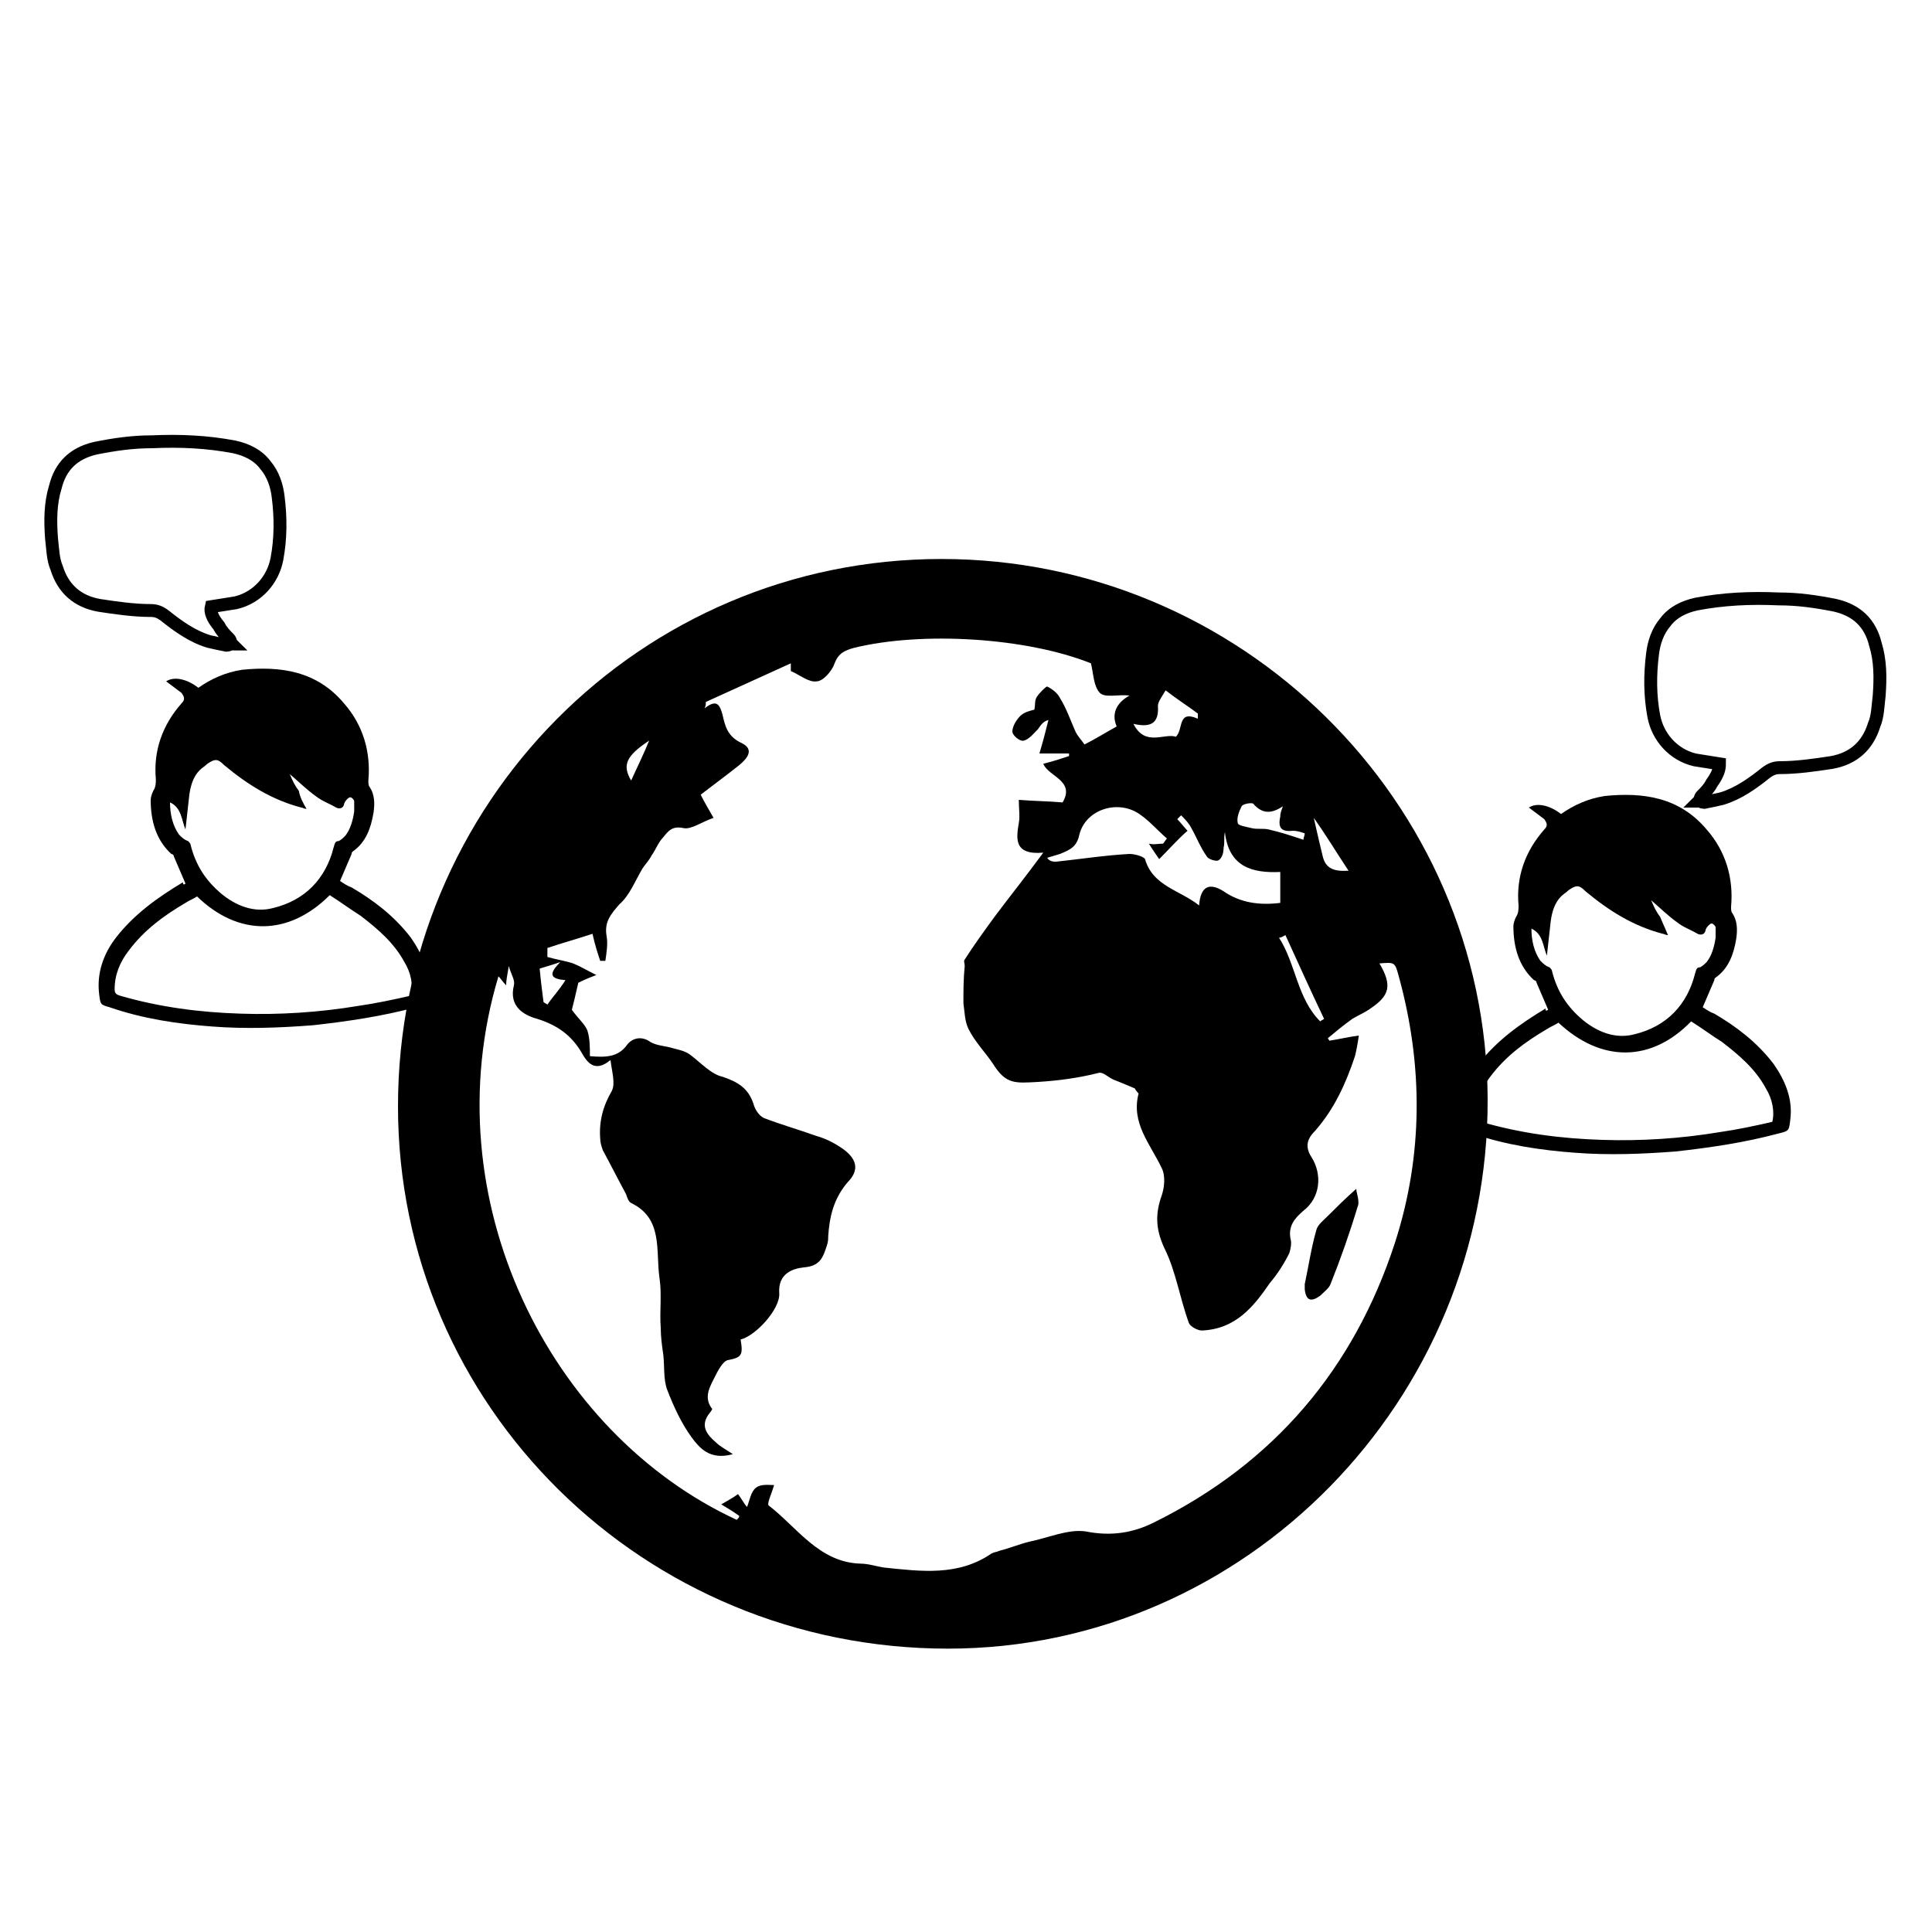
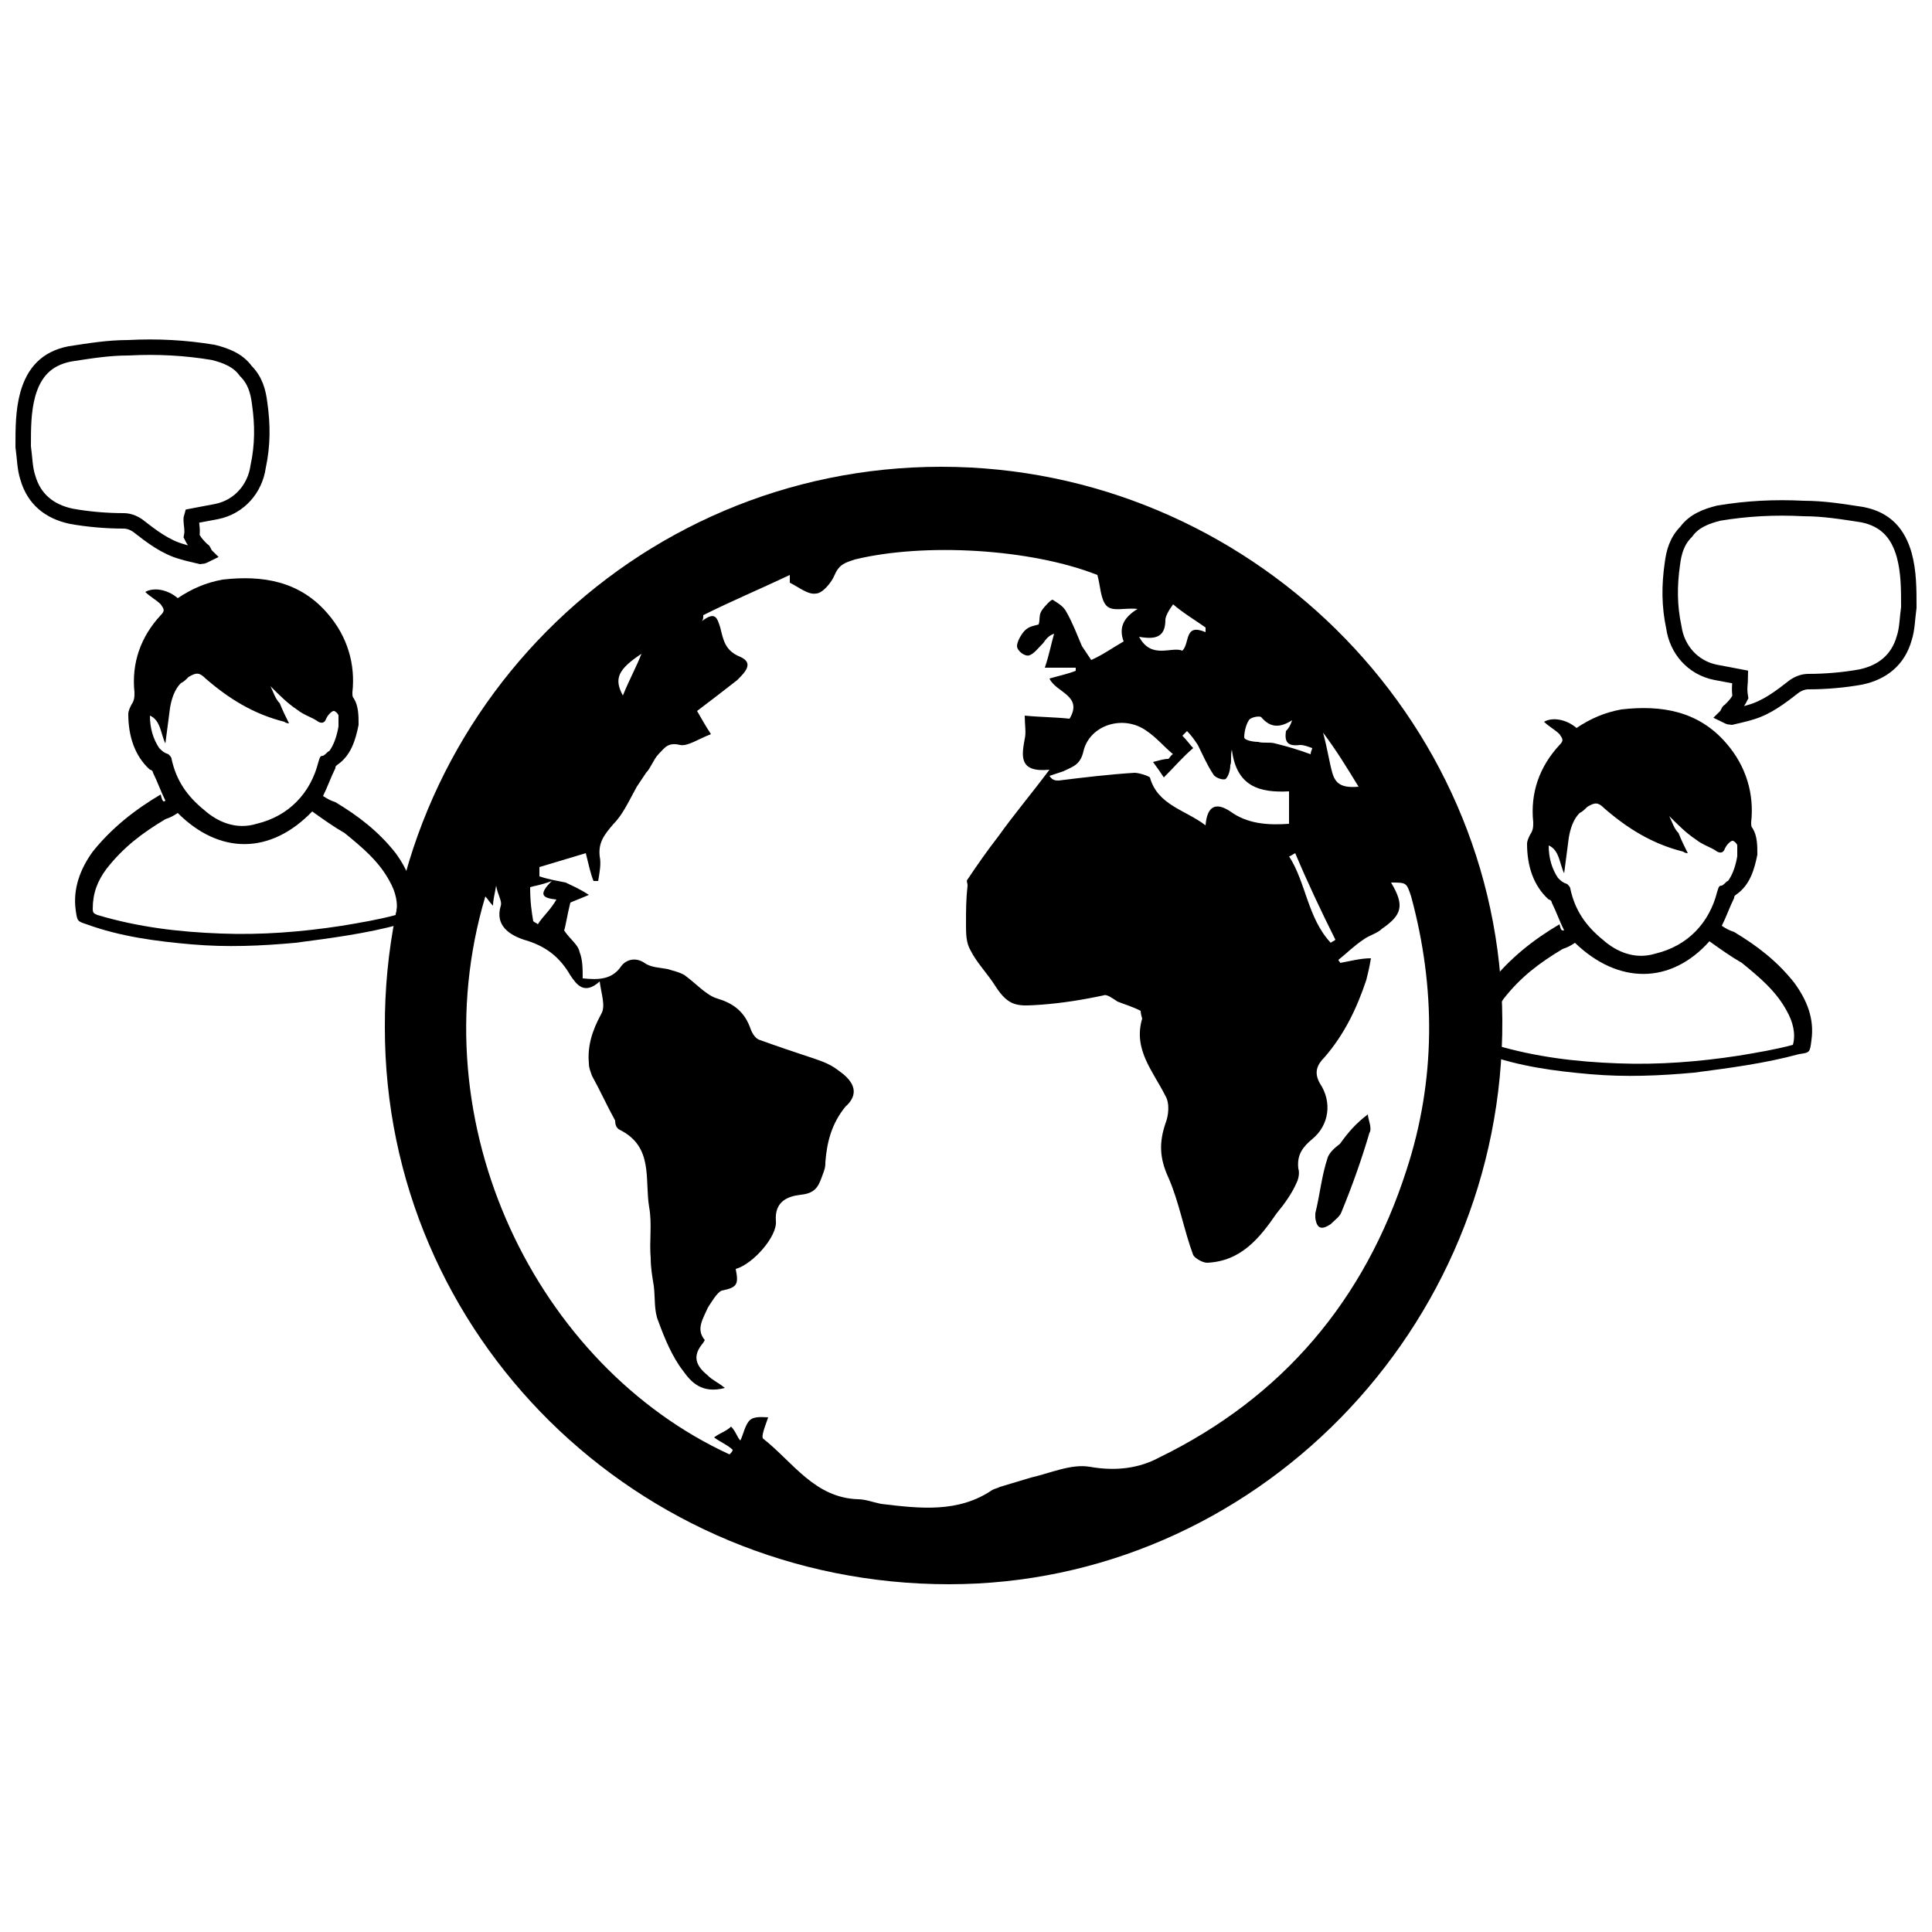
- <svg xmlns="http://www.w3.org/2000/svg" version="1.1" id="Layer_1" x="0px" y="0px" viewBox="1110 -60 150 150" style="enable-background:new 1110 -60 150 150;" xml:space="preserve">
+ <svg xmlns="http://www.w3.org/2000/svg" version="1.1" id="Layer_1" x="0px" y="0px" viewBox="-391.5 218.5 125 125" style="enable-background:new -391.5 218.5 125 125;" xml:space="preserve">
  <style type="text/css">
	.st0{fill:none;stroke:#000000;stroke-miterlimit:10;}
</style>
-   <g id="XMLID_16007_">
-     <path id="XMLID_16010_" d="M1183.1-16.6c23.2,0,42.3,18.8,42.4,41.9c0.1,23.4-18.8,42.7-41.9,42.7c-23.6,0-42.7-18.8-42.7-42.1   C1140.9,2.4,1159.7-16.6,1183.1-16.6z M1198.1,24.5c-0.7-0.3-1.2-0.5-1.7-0.7c-0.4-0.2-0.8-0.6-1.1-0.5c-1.6,0.4-3.1,0.6-4.7,0.7   c-1.8,0.1-2.5,0.2-3.5-1.4c-0.6-0.9-1.4-1.7-1.9-2.7c-0.3-0.6-0.3-1.3-0.4-2c0-1,0-1.9,0.1-2.9c0-0.2-0.1-0.4,0-0.5   c0.7-1.1,1.5-2.2,2.3-3.3c1.2-1.6,2.4-3.1,3.8-5c-2.3,0.2-2.1-1.1-1.9-2.3c0.1-0.5,0-1.1,0-1.8c1.2,0.1,2.3,0.1,3.4,0.2   c1-1.7-1.1-2-1.5-3c0.8-0.2,1.4-0.4,2-0.6c0-0.1,0-0.1,0-0.2c-0.7,0-1.4,0-2.3,0c0.3-1,0.5-1.8,0.7-2.6c-0.4,0.1-0.6,0.4-0.8,0.7   c-0.3,0.3-0.7,0.8-1.1,0.9c-0.3,0.1-0.9-0.4-0.9-0.7c0-0.4,0.3-0.9,0.6-1.2c0.3-0.3,0.7-0.4,1.1-0.5c0.1-0.3,0-0.7,0.2-1   c0.2-0.3,0.7-0.8,0.8-0.8c0.4,0.2,0.8,0.5,1,0.9c0.5,0.8,0.8,1.7,1.2,2.6c0.2,0.4,0.5,0.7,0.7,1c0.8-0.4,1.6-0.9,2.5-1.4   c-0.4-0.9-0.1-1.8,1-2.4c-0.9-0.1-1.9,0.2-2.3-0.2c-0.5-0.5-0.5-1.5-0.7-2.3c-5-2-13.1-2.5-18.4-1.2c-0.7,0.2-1.2,0.4-1.5,1.2   c-0.2,0.6-0.9,1.4-1.4,1.4c-0.6,0.1-1.3-0.5-2-0.8c0-0.2,0-0.4,0-0.6c-2.2,1-4.4,2-6.6,3c0,0.2,0,0.3-0.1,0.5   c1-0.8,1.2-0.2,1.4,0.5c0.2,0.9,0.4,1.7,1.5,2.2c1,0.5,0.4,1.2-0.2,1.7c-1,0.8-2.1,1.6-3,2.3c0.3,0.6,0.6,1.1,1,1.8   c-0.9,0.3-1.7,0.9-2.3,0.8c-0.9-0.2-1.2,0.2-1.6,0.7c-0.4,0.4-0.6,1-0.9,1.4c-0.2,0.4-0.5,0.7-0.7,1c-0.6,1-1,2.1-1.8,2.8   c-0.7,0.8-1.2,1.4-1,2.5c0.1,0.6,0,1.2-0.1,1.9c-0.1,0-0.3,0-0.4,0c-0.2-0.6-0.4-1.2-0.6-2.1c-1.2,0.4-2.3,0.7-3.5,1.1   c0,0.2,0,0.5,0,0.7c0.7,0.2,1.4,0.3,2,0.5c0.5,0.2,1,0.5,1.8,0.9c-0.8,0.3-1.2,0.5-1.4,0.6c-0.2,0.9-0.4,1.7-0.5,2.1   c0.5,0.7,1,1.1,1.2,1.6c0.2,0.6,0.2,1.3,0.2,2c1.2,0.1,2.2,0.1,2.9-0.9c0.4-0.5,1.1-0.7,1.8-0.2c0.5,0.3,1.2,0.3,1.8,0.5   c0.4,0.1,0.9,0.2,1.3,0.5c0.8,0.6,1.6,1.5,2.5,1.7c1.2,0.4,2,0.9,2.4,2.1c0.1,0.4,0.4,0.9,0.8,1.1c1.3,0.5,2.7,0.9,4.1,1.4   c0.7,0.2,1.3,0.5,1.9,0.9c1.2,0.8,1.5,1.7,0.5,2.7c-1.1,1.3-1.4,2.7-1.5,4.2c0,0.2,0,0.4-0.1,0.7c-0.3,0.9-0.5,1.6-1.8,1.7   c-0.9,0.1-2,0.5-1.9,2c0.1,1.2-1.8,3.3-3,3.6c0.2,1.2,0.1,1.4-1,1.6c-0.4,0.1-0.8,0.9-1,1.3c-0.4,0.8-0.9,1.6-0.2,2.5   c0,0-0.1,0.2-0.2,0.3c-0.8,1-0.2,1.7,0.5,2.3c0.3,0.3,0.7,0.5,1.3,0.9c-1.8,0.5-2.6-0.5-3.2-1.3c-0.8-1.1-1.4-2.4-1.9-3.7   c-0.3-0.8-0.2-1.8-0.3-2.7c-0.1-0.7-0.2-1.4-0.2-2.1c-0.1-1.3,0.1-2.6-0.1-3.9c-0.3-2.1,0.3-4.6-2.2-5.8c-0.2-0.1-0.3-0.4-0.4-0.7   c-0.6-1.1-1.2-2.3-1.8-3.4c-0.1-0.3-0.2-0.6-0.2-0.9c-0.1-1.3,0.2-2.5,0.9-3.7c0.3-0.6,0-1.5-0.1-2.4c-1.2,1-1.8,0.2-2.2-0.5   c-0.8-1.4-1.9-2.2-3.5-2.7c-1.1-0.3-2.2-1-1.8-2.6c0.1-0.4-0.2-0.8-0.4-1.5c-0.1,0.7-0.2,1-0.2,1.5c-0.3-0.3-0.4-0.5-0.6-0.7   c-5.2,17.3,4,35.5,18.5,42.2c0.1-0.1,0.2-0.2,0.2-0.3c-0.4-0.3-0.9-0.6-1.4-0.9c0.5-0.3,0.9-0.5,1.3-0.8c0.3,0.4,0.5,0.8,0.7,1   c0.2-0.5,0.3-1.2,0.7-1.5c0.4-0.3,1-0.2,1.4-0.2c-0.2,0.7-0.6,1.5-0.4,1.6c2.2,1.7,3.9,4.4,7.1,4.5c0.6,0,1.2,0.2,1.8,0.3   c2.9,0.3,5.8,0.7,8.4-1.1c0.2-0.1,0.4-0.1,0.6-0.2c0.8-0.2,1.5-0.5,2.3-0.7c1.5-0.3,3-1,4.4-0.8c2,0.4,3.7,0.1,5.3-0.7   c9.3-4.6,15.5-11.9,18.7-21.7c2.2-6.8,2.2-13.8,0.3-20.7c-0.3-1.1-0.3-1.1-1.5-1c1,1.7,0.8,2.5-0.7,3.5c-0.4,0.3-0.9,0.5-1.4,0.8   c-0.7,0.5-1.3,1-1.9,1.5c0,0.1,0.1,0.1,0.1,0.2c0.7-0.1,1.5-0.3,2.3-0.4c-0.1,0.7-0.2,1.2-0.3,1.6c-0.7,2.1-1.6,4.1-3.1,5.8   c-0.6,0.6-0.8,1.2-0.3,2c0.9,1.4,0.7,3.2-0.6,4.2c-0.7,0.6-1.2,1.2-1,2.2c0.1,0.3,0,0.8-0.1,1.1c-0.4,0.8-0.9,1.6-1.5,2.3   c-1.3,1.9-2.7,3.6-5.3,3.7c-0.3,0-0.9-0.3-1-0.6c-0.7-1.9-1-4-1.9-5.8c-0.7-1.5-0.7-2.7-0.2-4.1c0.2-0.6,0.3-1.5,0-2.1   c-0.9-1.9-2.4-3.5-1.8-5.8C1198.2,24.7,1198.1,24.5,1198.1,24.5z M1200.3,5.5c0.1-0.1,0.2-0.3,0.3-0.4c-0.7-0.6-1.3-1.3-2-1.8   c-1.7-1.3-4.3-0.5-4.8,1.5c-0.2,1-0.8,1.2-1.5,1.5c-0.3,0.1-0.7,0.2-1,0.3c0.2,0.3,0.5,0.3,0.7,0.3c1.9-0.2,3.8-0.5,5.7-0.6   c0.4,0,1.1,0.2,1.2,0.4c0.6,2.1,2.7,2.4,4.2,3.6c0.1-1.5,0.8-1.8,1.9-1.1c1.3,0.9,2.8,1.1,4.4,0.9c0-0.9,0-1.6,0-2.4   c-2.2,0.1-4-0.4-4.3-3.1c-0.1,0.5,0,0.9-0.1,1.2c0,0.4-0.1,0.8-0.4,1c-0.2,0.1-0.8-0.1-0.9-0.3c-0.5-0.7-0.8-1.5-1.2-2.2   c-0.2-0.4-0.5-0.7-0.8-1c-0.1,0.1-0.2,0.2-0.3,0.3c0.3,0.3,0.6,0.7,0.8,0.9c-0.8,0.7-1.4,1.4-2.2,2.2c-0.2-0.3-0.5-0.7-0.8-1.2   C1199.6,5.6,1199.9,5.5,1200.3,5.5z M1198-3.8c0.9,1.8,2.4,0.7,3.3,1c0.6-0.6,0.1-2.1,1.7-1.4c0-0.1,0-0.2,0-0.4   c-0.8-0.6-1.6-1.1-2.5-1.8c-0.3,0.5-0.6,0.9-0.6,1.2C1200-3.8,1199.3-3.5,1198-3.8z M1209.6,2.6c-0.9,0.6-1.6,0.6-2.3-0.2   c-0.1-0.1-0.8,0-0.9,0.2c-0.2,0.4-0.4,0.9-0.3,1.3c0,0.2,0.7,0.3,1.1,0.4c0.4,0.1,0.9,0,1.3,0.1c0.9,0.2,1.8,0.5,2.7,0.8   c0-0.2,0.1-0.3,0.1-0.5c-0.3-0.1-0.6-0.2-0.9-0.2c-0.9,0.1-1.2-0.2-1-1.1C1209.4,3.1,1209.5,2.9,1209.6,2.6z M1209.8,12.6   c-0.2,0.1-0.3,0.2-0.5,0.2c1.3,2,1.4,4.7,3.2,6.5c0.1-0.1,0.2-0.1,0.3-0.2C1211.8,17,1210.8,14.8,1209.8,12.6z M1152.2,17.8   c0.1,0.1,0.2,0.1,0.3,0.2c0.4-0.6,0.9-1.1,1.4-1.9c-1.1-0.1-1.4-0.4-0.4-1.4c-0.9,0.3-1.3,0.4-1.6,0.5   C1152,16.3,1152.1,17,1152.2,17.8z M1212,3.5c0.3,1.3,0.5,2.2,0.7,3c0.2,0.8,0.7,1.2,2,1.1C1213.7,6.1,1213,4.9,1212,3.5z    M1160.4-2.5c-1.8,1.2-2.1,1.9-1.4,3.1C1159.5-0.5,1160-1.5,1160.4-2.5z" />
-     <path id="XMLID_16009_" d="M1215.3,32.3c0,0.3,0.3,1,0.1,1.4c-0.6,2-1.3,4-2.1,6c-0.1,0.3-0.5,0.6-0.8,0.9   c-0.7,0.5-1.1,0.4-1.2-0.5c0-0.1,0-0.3,0-0.4c0.3-1.4,0.5-2.8,0.9-4.2c0.1-0.4,0.5-0.7,0.9-1.1   C1213.8,33.7,1214.4,33.1,1215.3,32.3z" />
-   </g>
-   <g id="XMLID_16000_">
-     <path id="XMLID_16001_" d="M1230.2,18.4c-0.3-0.7-0.6-1.4-0.9-2.1c0-0.1-0.1-0.2-0.2-0.2c-1.2-1.1-1.6-2.6-1.6-4.2   c0-0.2,0.1-0.5,0.2-0.7c0.2-0.3,0.2-0.6,0.2-0.9c-0.2-2.2,0.5-4.2,2-5.9c0.3-0.3,0.2-0.5,0-0.8c-0.4-0.3-0.8-0.6-1.2-0.9   c0.6-0.4,1.6-0.2,2.5,0.5c1-0.7,2.1-1.2,3.4-1.4c3-0.3,5.8,0.1,7.9,2.6c1.5,1.7,2.1,3.8,1.9,6c0,0.2,0,0.4,0.1,0.5   c0.4,0.6,0.4,1.3,0.3,2c-0.2,1.2-0.6,2.3-1.6,3c-0.1,0.1-0.1,0.1-0.1,0.2c-0.3,0.7-0.6,1.4-0.9,2.1c0.3,0.2,0.6,0.4,0.9,0.5   c1.7,1,3.3,2.2,4.6,3.9c0.9,1.3,1.5,2.7,1.3,4.3c0,0,0,0,0,0c-0.1,0.9-0.1,0.9-0.9,1.1c-2.6,0.7-5.3,1.1-8,1.4   c-2.6,0.2-5.2,0.3-7.8,0.1c-2.7-0.2-5.4-0.6-8-1.5c-0.7-0.2-0.7-0.2-0.8-1c-0.2-1.6,0.3-3.1,1.3-4.4c1.4-1.8,3.2-3.1,5.2-4.3   C1230,18.5,1230,18.5,1230.2,18.4C1230.2,18.4,1230.2,18.4,1230.2,18.4z M1231,19.4c-0.3,0.2-0.6,0.3-0.9,0.5   c-1.7,1-3.2,2.1-4.4,3.7c-0.7,0.9-1.1,1.9-1.1,3c0,0.3,0.1,0.4,0.4,0.5c3.1,0.9,6.2,1.3,9.4,1.4c3,0.1,6.1-0.1,9.1-0.6   c1.4-0.2,2.8-0.5,4.1-0.8c0.2-0.8,0-1.8-0.5-2.6c-0.8-1.5-2.1-2.6-3.4-3.6c-0.8-0.5-1.6-1.1-2.4-1.6   C1238.2,22.5,1234.3,22.5,1231,19.4z M1239.5,12.6c-0.2,0-0.3-0.1-0.4-0.1c-2.3-0.6-4.2-1.8-6-3.3c-0.5-0.5-0.7-0.5-1.3-0.1   c-0.2,0.2-0.4,0.3-0.6,0.5c-0.5,0.5-0.7,1.2-0.8,1.9c-0.1,0.9-0.2,1.8-0.3,2.7c-0.3-0.7-0.3-1.7-1.2-2.1c0,0.9,0.2,1.8,0.7,2.5   c0.2,0.2,0.4,0.4,0.7,0.5c0.1,0.1,0.2,0.2,0.2,0.3c0.4,1.6,1.2,2.8,2.4,3.8c1.1,0.9,2.5,1.5,4,1.1c2.5-0.6,4.1-2.3,4.7-4.7   c0.1-0.3,0.1-0.5,0.4-0.5c0.2-0.1,0.4-0.3,0.5-0.4c0.4-0.5,0.6-1.2,0.7-1.9c0-0.3,0-0.5,0-0.8c0-0.1-0.2-0.3-0.3-0.3   c-0.1,0-0.2,0.1-0.3,0.2c-0.1,0.1-0.2,0.3-0.2,0.4c-0.1,0.3-0.4,0.3-0.6,0.2c-0.5-0.3-1.1-0.5-1.6-0.9c-0.7-0.5-1.3-1.1-2-1.7   c0.2,0.5,0.4,0.9,0.7,1.3C1239.1,11.7,1239.3,12.1,1239.5,12.6z" />
-   </g>
-   <g id="XMLID_15990_">
-     <path id="XMLID_15994_" d="M1124.4,8.6c-0.3-0.7-0.6-1.4-0.9-2.1c0-0.1-0.1-0.2-0.2-0.2c-1.2-1.1-1.6-2.6-1.6-4.2   c0-0.2,0.1-0.5,0.2-0.7c0.2-0.3,0.2-0.6,0.2-0.9c-0.2-2.2,0.5-4.2,2-5.9c0.3-0.3,0.2-0.5,0-0.8c-0.4-0.3-0.8-0.6-1.2-0.9   c0.6-0.4,1.6-0.2,2.5,0.5c1-0.7,2.1-1.2,3.4-1.4c3-0.3,5.8,0.1,7.9,2.6c1.5,1.7,2.1,3.8,1.9,6c0,0.2,0,0.4,0.1,0.5   c0.4,0.6,0.4,1.3,0.3,2c-0.2,1.2-0.6,2.3-1.6,3c-0.1,0.1-0.1,0.1-0.1,0.2c-0.3,0.7-0.6,1.4-0.9,2.1c0.3,0.2,0.6,0.4,0.9,0.5   c1.7,1,3.3,2.2,4.6,3.9c0.9,1.3,1.5,2.7,1.3,4.3c0,0,0,0,0,0c-0.1,0.9-0.1,0.9-0.9,1.1c-2.6,0.7-5.3,1.1-8,1.4   c-2.6,0.2-5.2,0.3-7.8,0.1c-2.7-0.2-5.4-0.6-8-1.5c-0.7-0.2-0.7-0.2-0.8-1c-0.2-1.6,0.3-3.1,1.3-4.4c1.4-1.8,3.2-3.1,5.2-4.3   C1124.2,8.7,1124.3,8.7,1124.4,8.6C1124.4,8.6,1124.4,8.6,1124.4,8.6z M1125.3,9.6c-0.3,0.2-0.6,0.3-0.9,0.5   c-1.7,1-3.2,2.1-4.4,3.7c-0.7,0.9-1.1,1.9-1.1,3c0,0.3,0.1,0.4,0.4,0.5c3.1,0.9,6.2,1.3,9.4,1.4c3,0.1,6.1-0.1,9.1-0.6   c1.4-0.2,2.8-0.5,4.1-0.8c0.2-0.8,0-1.8-0.5-2.6c-0.8-1.5-2.1-2.6-3.4-3.6c-0.8-0.5-1.6-1.1-2.4-1.6   C1132.4,12.7,1128.5,12.7,1125.3,9.6z M1133.8,2.8c-0.2,0-0.3-0.1-0.4-0.1c-2.3-0.6-4.2-1.8-6-3.3c-0.5-0.5-0.7-0.5-1.3-0.1   c-0.2,0.2-0.4,0.3-0.6,0.5c-0.5,0.5-0.7,1.2-0.8,1.9c-0.1,0.9-0.2,1.8-0.3,2.7c-0.3-0.7-0.3-1.7-1.2-2.1c0,0.9,0.2,1.8,0.7,2.5   c0.2,0.2,0.4,0.4,0.7,0.5c0.1,0.1,0.2,0.2,0.2,0.3c0.4,1.6,1.2,2.8,2.4,3.8c1.1,0.9,2.5,1.5,4,1.1c2.5-0.6,4.1-2.3,4.7-4.7   c0.1-0.3,0.1-0.5,0.4-0.5c0.2-0.1,0.4-0.3,0.5-0.4c0.4-0.5,0.6-1.2,0.7-1.9c0-0.3,0-0.5,0-0.8c0-0.1-0.2-0.3-0.3-0.3   c-0.1,0-0.2,0.1-0.3,0.2c-0.1,0.1-0.2,0.3-0.2,0.4c-0.1,0.3-0.4,0.3-0.6,0.2c-0.5-0.3-1.1-0.5-1.6-0.9c-0.7-0.5-1.3-1.1-2-1.7   c0.2,0.5,0.4,0.9,0.7,1.3C1133.3,1.9,1133.5,2.3,1133.8,2.8z" />
-   </g>
-   <g id="XMLID_15981_">
-     <path id="XMLID_15983_" class="st0" d="M1243.5-0.7c-0.6-0.1-1.3-0.2-1.9-0.3c-1.7-0.4-2.9-1.8-3.2-3.4c-0.3-1.6-0.3-3.2-0.1-4.8   c0.1-0.9,0.4-1.8,1-2.5c0.6-0.8,1.5-1.2,2.4-1.4c2.1-0.4,4.2-0.5,6.4-0.4c1.5,0,2.9,0.2,4.4,0.5c1.7,0.4,2.7,1.4,3.1,3   c0.4,1.3,0.4,2.6,0.3,4c-0.1,0.8-0.1,1.6-0.4,2.3c-0.5,1.6-1.6,2.6-3.3,2.9c-1.3,0.2-2.7,0.4-4,0.4c-0.4,0-0.7,0.1-1.1,0.4   c-1,0.8-2.1,1.6-3.4,2c-0.4,0.1-0.9,0.2-1.4,0.3c-0.1,0-0.3-0.1-0.4-0.1c0.1-0.1,0.1-0.3,0.2-0.4c0.3-0.3,0.6-0.6,0.8-1   C1243.4,0.1,1243.5-0.3,1243.5-0.7z" />
-   </g>
-   <g id="XMLID_15978_">
-     <path id="XMLID_15980_" class="st0" d="M1126.4-12.9c0.6-0.1,1.3-0.2,1.9-0.3c1.7-0.4,2.9-1.8,3.2-3.4c0.3-1.6,0.3-3.2,0.1-4.8   c-0.1-0.9-0.4-1.8-1-2.5c-0.6-0.8-1.5-1.2-2.4-1.4c-2.1-0.4-4.2-0.5-6.4-0.4c-1.5,0-2.9,0.2-4.4,0.5c-1.7,0.4-2.7,1.4-3.1,3   c-0.4,1.3-0.4,2.6-0.3,4c0.1,0.8,0.1,1.6,0.4,2.3c0.5,1.6,1.6,2.6,3.3,2.9c1.3,0.2,2.7,0.4,4,0.4c0.4,0,0.7,0.1,1.1,0.4   c1,0.8,2.1,1.6,3.4,2c0.4,0.1,0.9,0.2,1.4,0.3c0.1,0,0.3-0.1,0.4-0.1c-0.1-0.1-0.1-0.3-0.2-0.4c-0.3-0.3-0.6-0.6-0.8-1   C1126.5-12,1126.3-12.5,1126.4-12.9z" />
+   <g>
+     <g id="XMLID_16007_">
+       <path id="XMLID_16010_" d="M-330.6,248.7c19.8,0,36.2,16.1,36.3,35.8c0.1,20-16.1,36.5-35.8,36.5c-20.2,0-36.5-16.1-36.5-36    C-366.7,265-350.6,248.7-330.6,248.7z M-317.7,283.9c-0.6-0.3-1-0.4-1.5-0.6c-0.3-0.2-0.7-0.5-0.9-0.4c-1.4,0.3-2.7,0.5-4,0.6    c-1.5,0.1-2.1,0.2-3-1.2c-0.5-0.8-1.2-1.5-1.6-2.3c-0.3-0.5-0.3-1.1-0.3-1.7c0-0.9,0-1.6,0.1-2.5c0-0.2-0.1-0.3,0-0.4    c0.6-0.9,1.3-1.9,2-2.8c1-1.4,2.1-2.7,3.3-4.3c-2,0.2-1.8-0.9-1.6-2c0.1-0.4,0-0.9,0-1.5c1,0.1,2,0.1,2.9,0.2    c0.9-1.5-0.9-1.7-1.3-2.6c0.7-0.2,1.2-0.3,1.7-0.5c0-0.1,0-0.1,0-0.2c-0.6,0-1.2,0-2,0c0.3-0.9,0.4-1.5,0.6-2.2    c-0.3,0.1-0.5,0.3-0.7,0.6c-0.3,0.3-0.6,0.7-0.9,0.8c-0.3,0.1-0.8-0.3-0.8-0.6c0-0.3,0.3-0.8,0.5-1c0.3-0.3,0.6-0.3,0.9-0.4    c0.1-0.3,0-0.6,0.2-0.9c0.2-0.3,0.6-0.7,0.7-0.7c0.3,0.2,0.7,0.4,0.9,0.8c0.4,0.7,0.7,1.5,1,2.2c0.2,0.3,0.4,0.6,0.6,0.9    c0.7-0.3,1.4-0.8,2.1-1.2c-0.3-0.8-0.1-1.5,0.9-2.1c-0.8-0.1-1.6,0.2-2-0.2c-0.4-0.4-0.4-1.3-0.6-2c-4.3-1.7-11.2-2.1-15.7-1    c-0.6,0.2-1,0.3-1.3,1c-0.2,0.5-0.8,1.2-1.2,1.2c-0.5,0.1-1.1-0.4-1.7-0.7c0-0.2,0-0.3,0-0.5c-1.9,0.9-3.8,1.7-5.6,2.6    c0,0.2,0,0.3-0.1,0.4c0.9-0.7,1-0.2,1.2,0.4c0.2,0.8,0.3,1.5,1.3,1.9c0.9,0.4,0.3,1-0.2,1.5c-0.9,0.7-1.8,1.4-2.6,2    c0.3,0.5,0.5,0.9,0.9,1.5c-0.8,0.3-1.5,0.8-2,0.7c-0.8-0.2-1,0.2-1.4,0.6c-0.3,0.3-0.5,0.9-0.8,1.2c-0.2,0.3-0.4,0.6-0.6,0.9    c-0.5,0.9-0.9,1.8-1.5,2.4c-0.6,0.7-1,1.2-0.9,2.1c0.1,0.5,0,1-0.1,1.6c-0.1,0-0.3,0-0.3,0c-0.2-0.5-0.3-1-0.5-1.8    c-1,0.3-2,0.6-3,0.9c0,0.2,0,0.4,0,0.6c0.6,0.2,1.2,0.3,1.7,0.4c0.4,0.2,0.9,0.4,1.5,0.8c-0.7,0.3-1,0.4-1.2,0.5    c-0.2,0.8-0.3,1.5-0.4,1.8c0.4,0.6,0.9,0.9,1,1.4c0.2,0.5,0.2,1.1,0.2,1.7c1,0.1,1.9,0.1,2.5-0.8c0.3-0.4,0.9-0.6,1.5-0.2    c0.4,0.3,1,0.3,1.5,0.4c0.3,0.1,0.8,0.2,1.1,0.4c0.7,0.5,1.4,1.3,2.1,1.5c1,0.3,1.7,0.8,2.1,1.8c0.1,0.3,0.3,0.8,0.7,0.9    c1.1,0.4,2.3,0.8,3.5,1.2c0.6,0.2,1.1,0.4,1.6,0.8c1,0.7,1.3,1.5,0.4,2.3c-0.9,1.1-1.2,2.3-1.3,3.6c0,0.2,0,0.3-0.1,0.6    c-0.3,0.8-0.4,1.4-1.5,1.5c-0.8,0.1-1.7,0.4-1.6,1.7c0.1,1-1.5,2.8-2.6,3.1c0.2,1,0.1,1.2-0.9,1.4c-0.3,0.1-0.7,0.8-0.9,1.1    c-0.3,0.7-0.8,1.4-0.2,2.1c0,0-0.1,0.2-0.2,0.3c-0.7,0.9-0.2,1.5,0.4,2c0.3,0.3,0.6,0.4,1.1,0.8c-1.5,0.4-2.2-0.4-2.7-1.1    c-0.7-0.9-1.2-2.1-1.6-3.2c-0.3-0.7-0.2-1.5-0.3-2.3c-0.1-0.6-0.2-1.2-0.2-1.8c-0.1-1.1,0.1-2.2-0.1-3.3c-0.3-1.8,0.3-3.9-1.9-5    c-0.2-0.1-0.3-0.3-0.3-0.6c-0.5-0.9-1-2-1.5-2.9c-0.1-0.3-0.2-0.5-0.2-0.8c-0.1-1.1,0.2-2.1,0.8-3.2c0.3-0.5,0-1.3-0.1-2.1    c-1,0.9-1.5,0.2-1.9-0.4c-0.7-1.2-1.6-1.9-3-2.3c-0.9-0.3-1.9-0.9-1.5-2.2c0.1-0.3-0.2-0.7-0.3-1.3c-0.1,0.6-0.2,0.9-0.2,1.3    c-0.3-0.3-0.3-0.4-0.5-0.6c-4.4,14.8,3.4,30.4,15.8,36.1c0.1-0.1,0.2-0.2,0.2-0.3c-0.3-0.3-0.8-0.5-1.2-0.8    c0.4-0.3,0.8-0.4,1.1-0.7c0.3,0.3,0.4,0.7,0.6,0.9c0.2-0.4,0.3-1,0.6-1.3c0.3-0.3,0.9-0.2,1.2-0.2c-0.2,0.6-0.5,1.3-0.3,1.4    c1.9,1.5,3.3,3.8,6.1,3.9c0.5,0,1,0.2,1.5,0.3c2.5,0.3,5,0.6,7.2-0.9c0.2-0.1,0.3-0.1,0.5-0.2c0.7-0.2,1.3-0.4,2-0.6    c1.3-0.3,2.6-0.9,3.8-0.7c1.7,0.3,3.2,0.1,4.5-0.6c8-3.9,13.3-10.2,16-18.6c1.9-5.8,1.9-11.8,0.3-17.7c-0.3-0.9-0.3-0.9-1.3-0.9    c0.9,1.5,0.7,2.1-0.6,3c-0.3,0.3-0.8,0.4-1.2,0.7c-0.6,0.4-1.1,0.9-1.6,1.3c0,0.1,0.1,0.1,0.1,0.2c0.6-0.1,1.3-0.3,2-0.3    c-0.1,0.6-0.2,1-0.3,1.4c-0.6,1.8-1.4,3.5-2.7,5c-0.5,0.5-0.7,1-0.3,1.7c0.8,1.2,0.6,2.7-0.5,3.6c-0.6,0.5-1,1-0.9,1.9    c0.1,0.3,0,0.7-0.1,0.9c-0.3,0.7-0.8,1.4-1.3,2c-1.1,1.6-2.3,3.1-4.5,3.2c-0.3,0-0.8-0.3-0.9-0.5c-0.6-1.6-0.9-3.4-1.6-5    c-0.6-1.3-0.6-2.3-0.2-3.5c0.2-0.5,0.3-1.3,0-1.8c-0.8-1.6-2.1-3-1.5-5C-317.7,284.1-317.7,283.9-317.7,283.9z M-315.9,267.6    c0.1-0.1,0.2-0.3,0.3-0.3c-0.6-0.5-1.1-1.1-1.7-1.5c-1.5-1.1-3.7-0.4-4.1,1.3c-0.2,0.9-0.7,1-1.3,1.3c-0.3,0.1-0.6,0.2-0.9,0.3    c0.2,0.3,0.4,0.3,0.6,0.3c1.6-0.2,3.3-0.4,4.9-0.5c0.3,0,0.9,0.2,1,0.3c0.5,1.8,2.3,2.1,3.6,3.1c0.1-1.3,0.7-1.5,1.6-0.9    c1.1,0.8,2.4,0.9,3.8,0.8c0-0.8,0-1.4,0-2.1c-1.9,0.1-3.4-0.3-3.7-2.7c-0.1,0.4,0,0.8-0.1,1c0,0.3-0.1,0.7-0.3,0.9    c-0.2,0.1-0.7-0.1-0.8-0.3c-0.4-0.6-0.7-1.3-1-1.9c-0.2-0.3-0.4-0.6-0.7-0.9c-0.1,0.1-0.2,0.2-0.3,0.3c0.3,0.3,0.5,0.6,0.7,0.8    c-0.7,0.6-1.2,1.2-1.9,1.9c-0.2-0.3-0.4-0.6-0.7-1C-316.5,267.7-316.2,267.6-315.9,267.6z M-317.8,259.7c0.8,1.5,2.1,0.6,2.8,0.9    c0.5-0.5,0.1-1.8,1.5-1.2c0-0.1,0-0.2,0-0.3c-0.7-0.5-1.4-0.9-2.1-1.5c-0.3,0.4-0.5,0.8-0.5,1    C-316.1,259.7-316.7,259.9-317.8,259.7z M-307.9,265.1c-0.8,0.5-1.4,0.5-2-0.2c-0.1-0.1-0.7,0-0.8,0.2c-0.2,0.3-0.3,0.8-0.3,1.1    c0,0.2,0.6,0.3,0.9,0.3c0.3,0.1,0.8,0,1.1,0.1c0.8,0.2,1.5,0.4,2.3,0.7c0-0.2,0.1-0.3,0.1-0.4c-0.3-0.1-0.5-0.2-0.8-0.2    c-0.8,0.1-1-0.2-0.9-0.9C-308.1,265.6-308,265.4-307.9,265.1z M-307.7,273.7c-0.2,0.1-0.3,0.2-0.4,0.2c1.1,1.7,1.2,4,2.7,5.6    c0.1-0.1,0.2-0.1,0.3-0.2C-306,277.5-306.9,275.6-307.7,273.7z M-357,278.1c0.1,0.1,0.2,0.1,0.3,0.2c0.3-0.5,0.8-0.9,1.2-1.6    c-0.9-0.1-1.2-0.3-0.3-1.2c-0.8,0.3-1.1,0.3-1.4,0.4C-357.2,276.9-357.1,277.5-357,278.1z M-305.9,265.9c0.3,1.1,0.4,1.9,0.6,2.6    c0.2,0.7,0.6,1,1.7,0.9C-304.4,268.1-305,267.1-305.9,265.9z M-350,260.8c-1.5,1-1.8,1.6-1.2,2.7    C-350.8,262.5-350.3,261.6-350,260.8z" />
+       <path id="XMLID_16009_" d="M-303,290.6c0,0.3,0.3,0.9,0.1,1.2c-0.5,1.7-1.1,3.4-1.8,5.1c-0.1,0.3-0.4,0.5-0.7,0.8    c-0.6,0.4-0.9,0.3-1-0.4c0-0.1,0-0.3,0-0.3c0.3-1.2,0.4-2.4,0.8-3.6c0.1-0.3,0.4-0.6,0.8-0.9C-304.3,291.8-303.8,291.2-303,290.6z    " />
+     </g>
+     <g id="XMLID_16000_">
+       <path id="XMLID_16001_" d="M-290.3,278.7c-0.3-0.6-0.5-1.2-0.8-1.8c0-0.1-0.1-0.2-0.2-0.2c-1-0.9-1.4-2.2-1.4-3.6    c0-0.2,0.1-0.4,0.2-0.6c0.2-0.3,0.2-0.5,0.2-0.8c-0.2-1.9,0.4-3.6,1.7-5c0.3-0.3,0.2-0.4,0-0.7c-0.3-0.3-0.7-0.5-1-0.8    c0.5-0.3,1.4-0.2,2.1,0.4c0.9-0.6,1.8-1,2.9-1.2c2.6-0.3,5,0.1,6.8,2.2c1.3,1.5,1.8,3.3,1.6,5.1c0,0.2,0,0.3,0.1,0.4    c0.3,0.5,0.3,1.1,0.3,1.7c-0.2,1-0.5,2-1.4,2.6c-0.1,0.1-0.1,0.1-0.1,0.2c-0.3,0.6-0.5,1.2-0.8,1.8c0.3,0.2,0.5,0.3,0.8,0.4    c1.5,0.9,2.8,1.9,3.9,3.3c0.8,1.1,1.3,2.3,1.1,3.7l0,0c-0.1,0.8-0.1,0.8-0.8,0.9c-2.2,0.6-4.5,0.9-6.8,1.2    c-2.2,0.2-4.4,0.3-6.7,0.1c-2.3-0.2-4.6-0.5-6.8-1.3c-0.6-0.2-0.6-0.2-0.7-0.9c-0.2-1.4,0.3-2.7,1.1-3.8c1.2-1.5,2.7-2.7,4.4-3.7    C-290.5,278.7-290.5,278.7-290.3,278.7L-290.3,278.7z M-289.6,279.5c-0.3,0.2-0.5,0.3-0.8,0.4c-1.5,0.9-2.7,1.8-3.8,3.2    c-0.6,0.8-0.9,1.6-0.9,2.6c0,0.3,0.1,0.3,0.3,0.4c2.7,0.8,5.3,1.1,8,1.2c2.6,0.1,5.2-0.1,7.8-0.5c1.2-0.2,2.4-0.4,3.5-0.7    c0.2-0.7,0-1.5-0.4-2.2c-0.7-1.3-1.8-2.2-2.9-3.1c-0.7-0.4-1.4-0.9-2.1-1.4C-283.4,282.2-286.8,282.2-289.6,279.5z M-282.3,273.7    c-0.2,0-0.3-0.1-0.3-0.1c-2-0.5-3.6-1.5-5.1-2.8c-0.4-0.4-0.6-0.4-1.1-0.1c-0.2,0.2-0.3,0.3-0.5,0.4c-0.4,0.4-0.6,1-0.7,1.6    c-0.1,0.8-0.2,1.5-0.3,2.3c-0.3-0.6-0.3-1.5-1-1.8c0,0.8,0.2,1.5,0.6,2.1c0.2,0.2,0.3,0.3,0.6,0.4c0.1,0.1,0.2,0.2,0.2,0.3    c0.3,1.4,1,2.4,2.1,3.3c0.9,0.8,2.1,1.3,3.4,0.9c2.1-0.5,3.5-2,4-4c0.1-0.3,0.1-0.4,0.3-0.4c0.2-0.1,0.3-0.3,0.4-0.3    c0.3-0.4,0.5-1,0.6-1.6c0-0.3,0-0.4,0-0.7c0-0.1-0.2-0.3-0.3-0.3c-0.1,0-0.2,0.1-0.3,0.2c-0.1,0.1-0.2,0.3-0.2,0.3    c-0.1,0.3-0.3,0.3-0.5,0.2c-0.4-0.3-0.9-0.4-1.4-0.8c-0.6-0.4-1.1-0.9-1.7-1.5c0.2,0.4,0.3,0.8,0.6,1.1    C-282.7,272.9-282.5,273.3-282.3,273.7z" />
+     </g>
+     <g id="XMLID_15990_">
+       <path id="XMLID_15994_" d="M-380.8,270.3c-0.3-0.6-0.5-1.2-0.8-1.8c0-0.1-0.1-0.2-0.2-0.2c-1-0.9-1.4-2.2-1.4-3.6    c0-0.2,0.1-0.4,0.2-0.6c0.2-0.3,0.2-0.5,0.2-0.8c-0.2-1.9,0.4-3.6,1.7-5c0.3-0.3,0.2-0.4,0-0.7c-0.3-0.3-0.7-0.5-1-0.8    c0.5-0.3,1.4-0.2,2.1,0.4c0.9-0.6,1.8-1,2.9-1.2c2.6-0.3,5,0.1,6.8,2.2c1.3,1.5,1.8,3.3,1.6,5.1c0,0.2,0,0.3,0.1,0.4    c0.3,0.5,0.3,1.1,0.3,1.7c-0.2,1-0.5,2-1.4,2.6c-0.1,0.1-0.1,0.1-0.1,0.2c-0.3,0.6-0.5,1.2-0.8,1.8c0.3,0.2,0.5,0.3,0.8,0.4    c1.5,0.9,2.8,1.9,3.9,3.3c0.8,1.1,1.3,2.3,1.1,3.7l0,0c-0.1,0.8-0.1,0.8-0.8,0.9c-2.2,0.6-4.5,0.9-6.8,1.2    c-2.2,0.2-4.4,0.3-6.7,0.1c-2.3-0.2-4.6-0.5-6.8-1.3c-0.6-0.2-0.6-0.2-0.7-0.9c-0.2-1.4,0.3-2.7,1.1-3.8c1.2-1.5,2.7-2.7,4.4-3.7    C-381,270.4-380.9,270.4-380.8,270.3L-380.8,270.3z M-380,271.1c-0.3,0.2-0.5,0.3-0.8,0.4c-1.5,0.9-2.7,1.8-3.8,3.2    c-0.6,0.8-0.9,1.6-0.9,2.6c0,0.3,0.1,0.3,0.3,0.4c2.7,0.8,5.3,1.1,8,1.2c2.6,0.1,5.2-0.1,7.8-0.5c1.2-0.2,2.4-0.4,3.5-0.7    c0.2-0.7,0-1.5-0.4-2.2c-0.7-1.3-1.8-2.2-2.9-3.1c-0.7-0.4-1.4-0.9-2.1-1.4C-374,273.8-377.3,273.8-380,271.1z M-372.8,265.3    c-0.2,0-0.3-0.1-0.3-0.1c-2-0.5-3.6-1.5-5.1-2.8c-0.4-0.4-0.6-0.4-1.1-0.1c-0.2,0.2-0.3,0.3-0.5,0.4c-0.4,0.4-0.6,1-0.7,1.6    c-0.1,0.8-0.2,1.5-0.3,2.3c-0.3-0.6-0.3-1.5-1-1.8c0,0.8,0.2,1.5,0.6,2.1c0.2,0.2,0.3,0.3,0.6,0.4c0.1,0.1,0.2,0.2,0.2,0.3    c0.3,1.4,1,2.4,2.1,3.3c0.9,0.8,2.1,1.3,3.4,0.9c2.1-0.5,3.5-2,4-4c0.1-0.3,0.1-0.4,0.3-0.4c0.2-0.1,0.3-0.3,0.4-0.3    c0.3-0.4,0.5-1,0.6-1.6c0-0.3,0-0.4,0-0.7c0-0.1-0.2-0.3-0.3-0.3c-0.1,0-0.2,0.1-0.3,0.2c-0.1,0.1-0.2,0.3-0.2,0.3    c-0.1,0.3-0.3,0.3-0.5,0.2c-0.4-0.3-0.9-0.4-1.4-0.8c-0.6-0.4-1.1-0.9-1.7-1.5c0.2,0.4,0.3,0.8,0.6,1.1    C-373.2,264.5-373,264.9-372.8,265.3z" />
+     </g>
+     <g id="XMLID_15981_">
+       <path id="XMLID_15983_" class="st0" d="M-278.9,262.3c-0.5-0.1-1.1-0.2-1.6-0.3c-1.5-0.3-2.5-1.5-2.7-2.9    c-0.3-1.4-0.3-2.7-0.1-4.1c0.1-0.8,0.3-1.5,0.9-2.1c0.5-0.7,1.3-1,2.1-1.2c1.8-0.3,3.6-0.4,5.5-0.3c1.3,0,2.5,0.2,3.8,0.4    c1.5,0.3,2.3,1.2,2.7,2.6c0.3,1.1,0.3,2.2,0.3,3.4c-0.1,0.7-0.1,1.4-0.3,2c-0.4,1.4-1.4,2.2-2.8,2.5c-1.1,0.2-2.3,0.3-3.4,0.3    c-0.3,0-0.6,0.1-0.9,0.3c-0.9,0.7-1.8,1.4-2.9,1.7c-0.3,0.1-0.8,0.2-1.2,0.3c-0.1,0-0.3-0.1-0.3-0.1c0.1-0.1,0.1-0.3,0.2-0.3    c0.3-0.3,0.5-0.5,0.7-0.9C-279,263-278.9,262.7-278.9,262.3z" />
+     </g>
+     <g id="XMLID_15978_">
+       <path id="XMLID_15980_" class="st0" d="M-379.1,251.9c0.5-0.1,1.1-0.2,1.6-0.3c1.5-0.3,2.5-1.5,2.7-2.9c0.3-1.4,0.3-2.7,0.1-4.1    c-0.1-0.8-0.3-1.5-0.9-2.1c-0.5-0.7-1.3-1-2.1-1.2c-1.8-0.3-3.6-0.4-5.5-0.3c-1.3,0-2.5,0.2-3.8,0.4c-1.5,0.3-2.3,1.2-2.7,2.6    c-0.3,1.1-0.3,2.2-0.3,3.4c0.1,0.7,0.1,1.4,0.3,2c0.4,1.4,1.4,2.2,2.8,2.5c1.1,0.2,2.3,0.3,3.4,0.3c0.3,0,0.6,0.1,0.9,0.3    c0.9,0.7,1.8,1.4,2.9,1.7c0.3,0.1,0.8,0.2,1.2,0.3c0.1,0,0.3-0.1,0.3-0.1c-0.1-0.1-0.1-0.3-0.2-0.3c-0.3-0.3-0.5-0.5-0.7-0.9    C-379,252.7-379.2,252.2-379.1,251.9z" />
+     </g>
  </g>
</svg>
